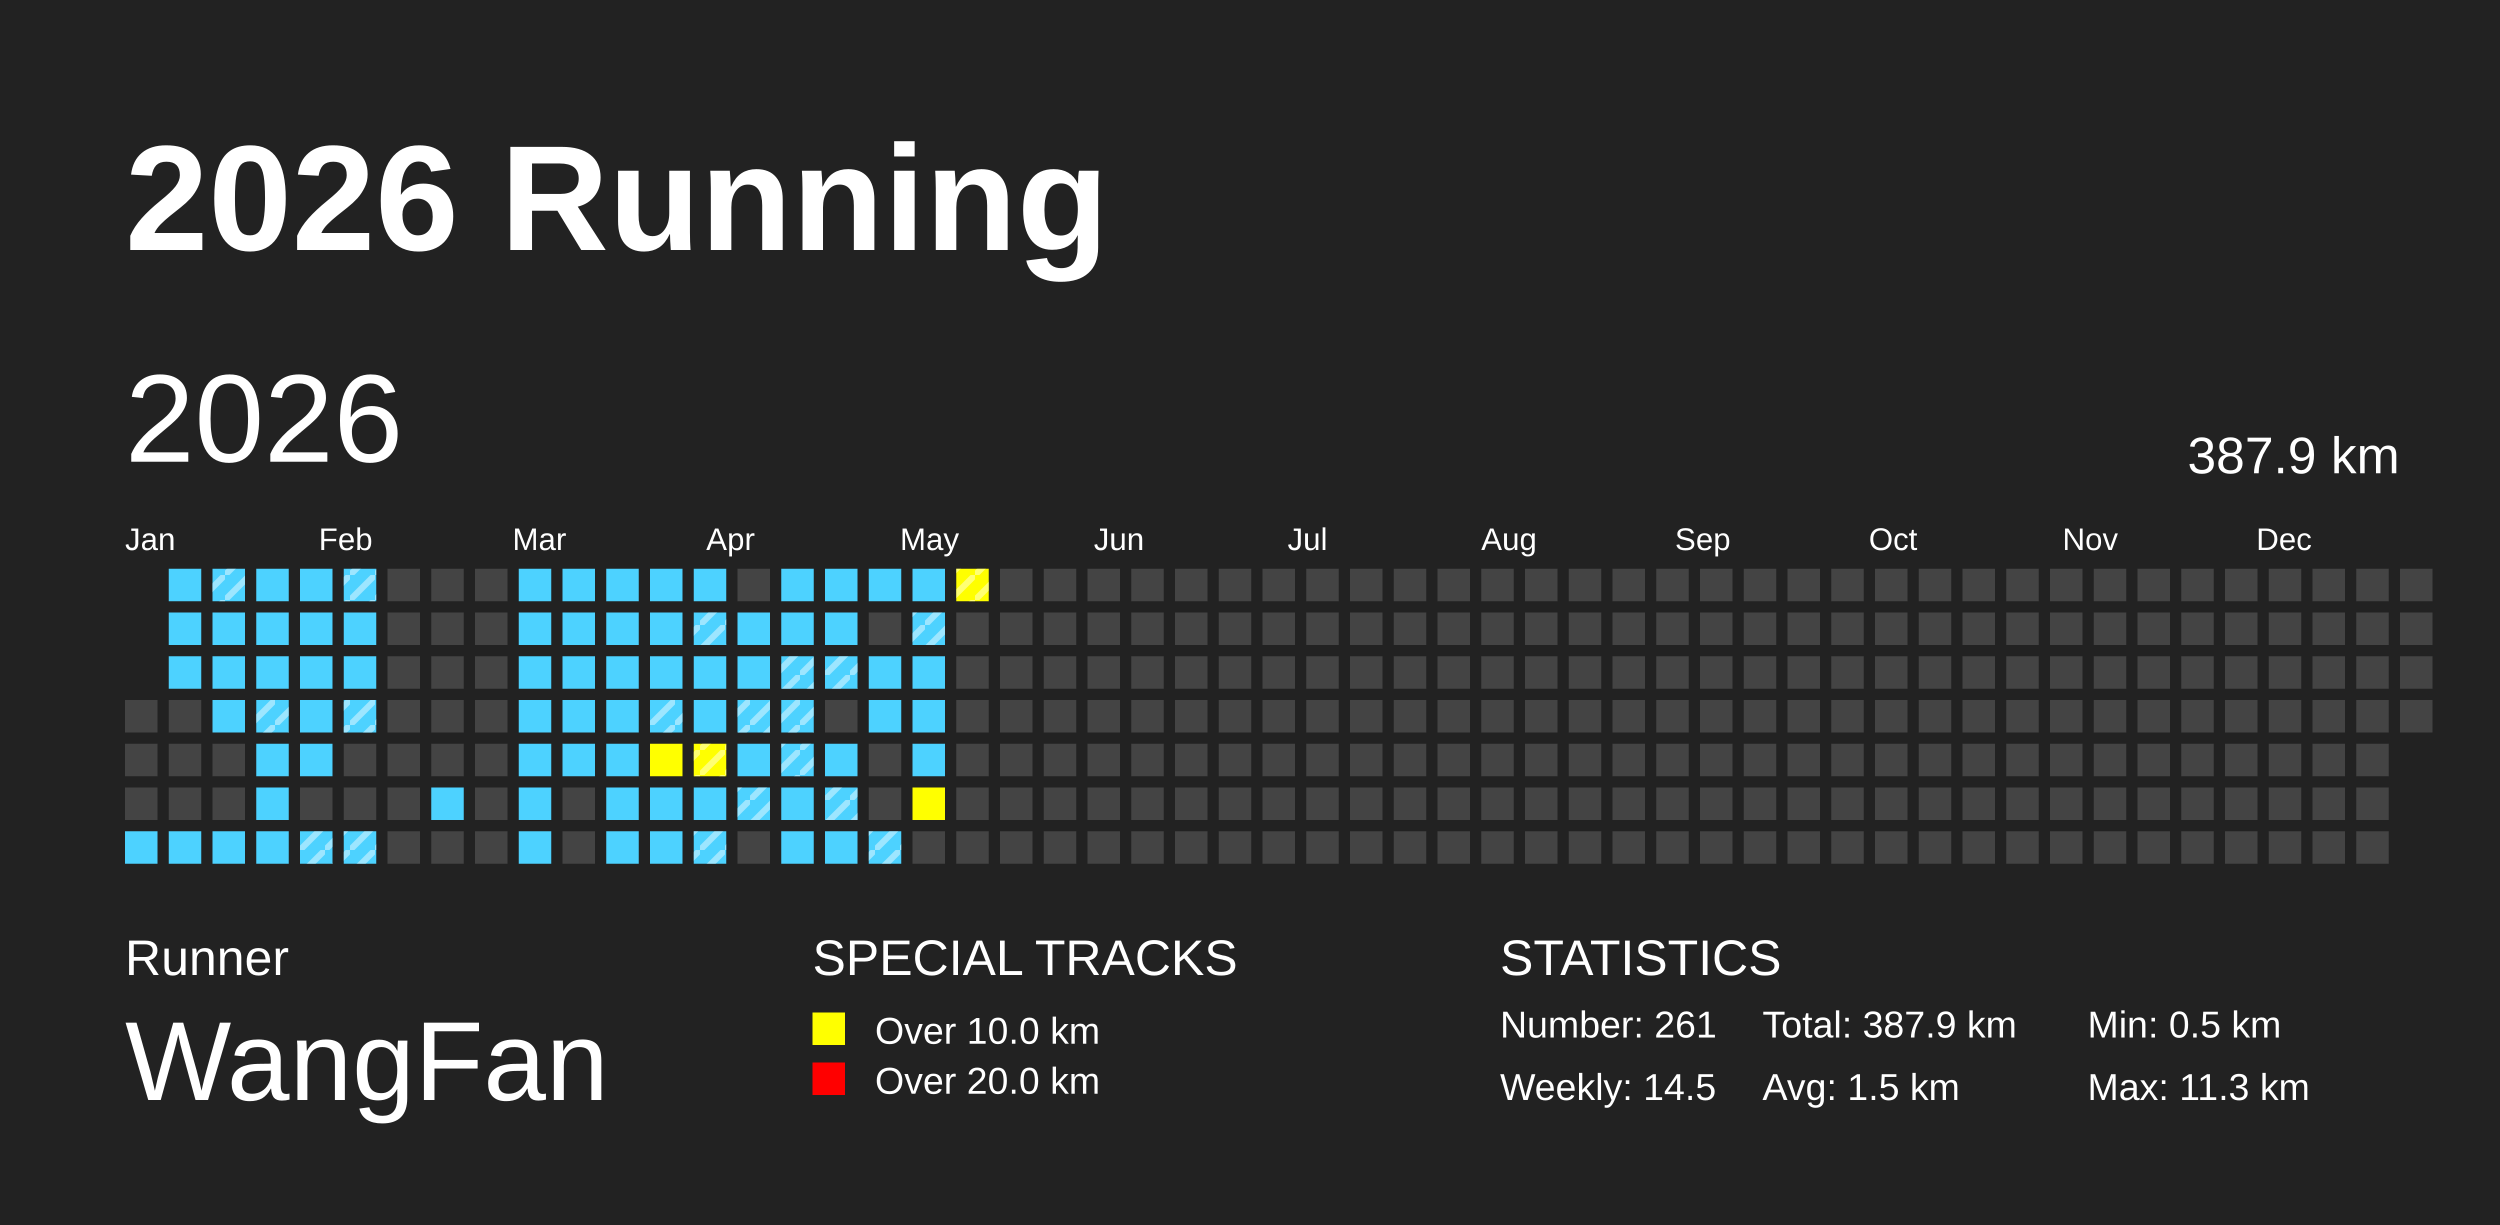
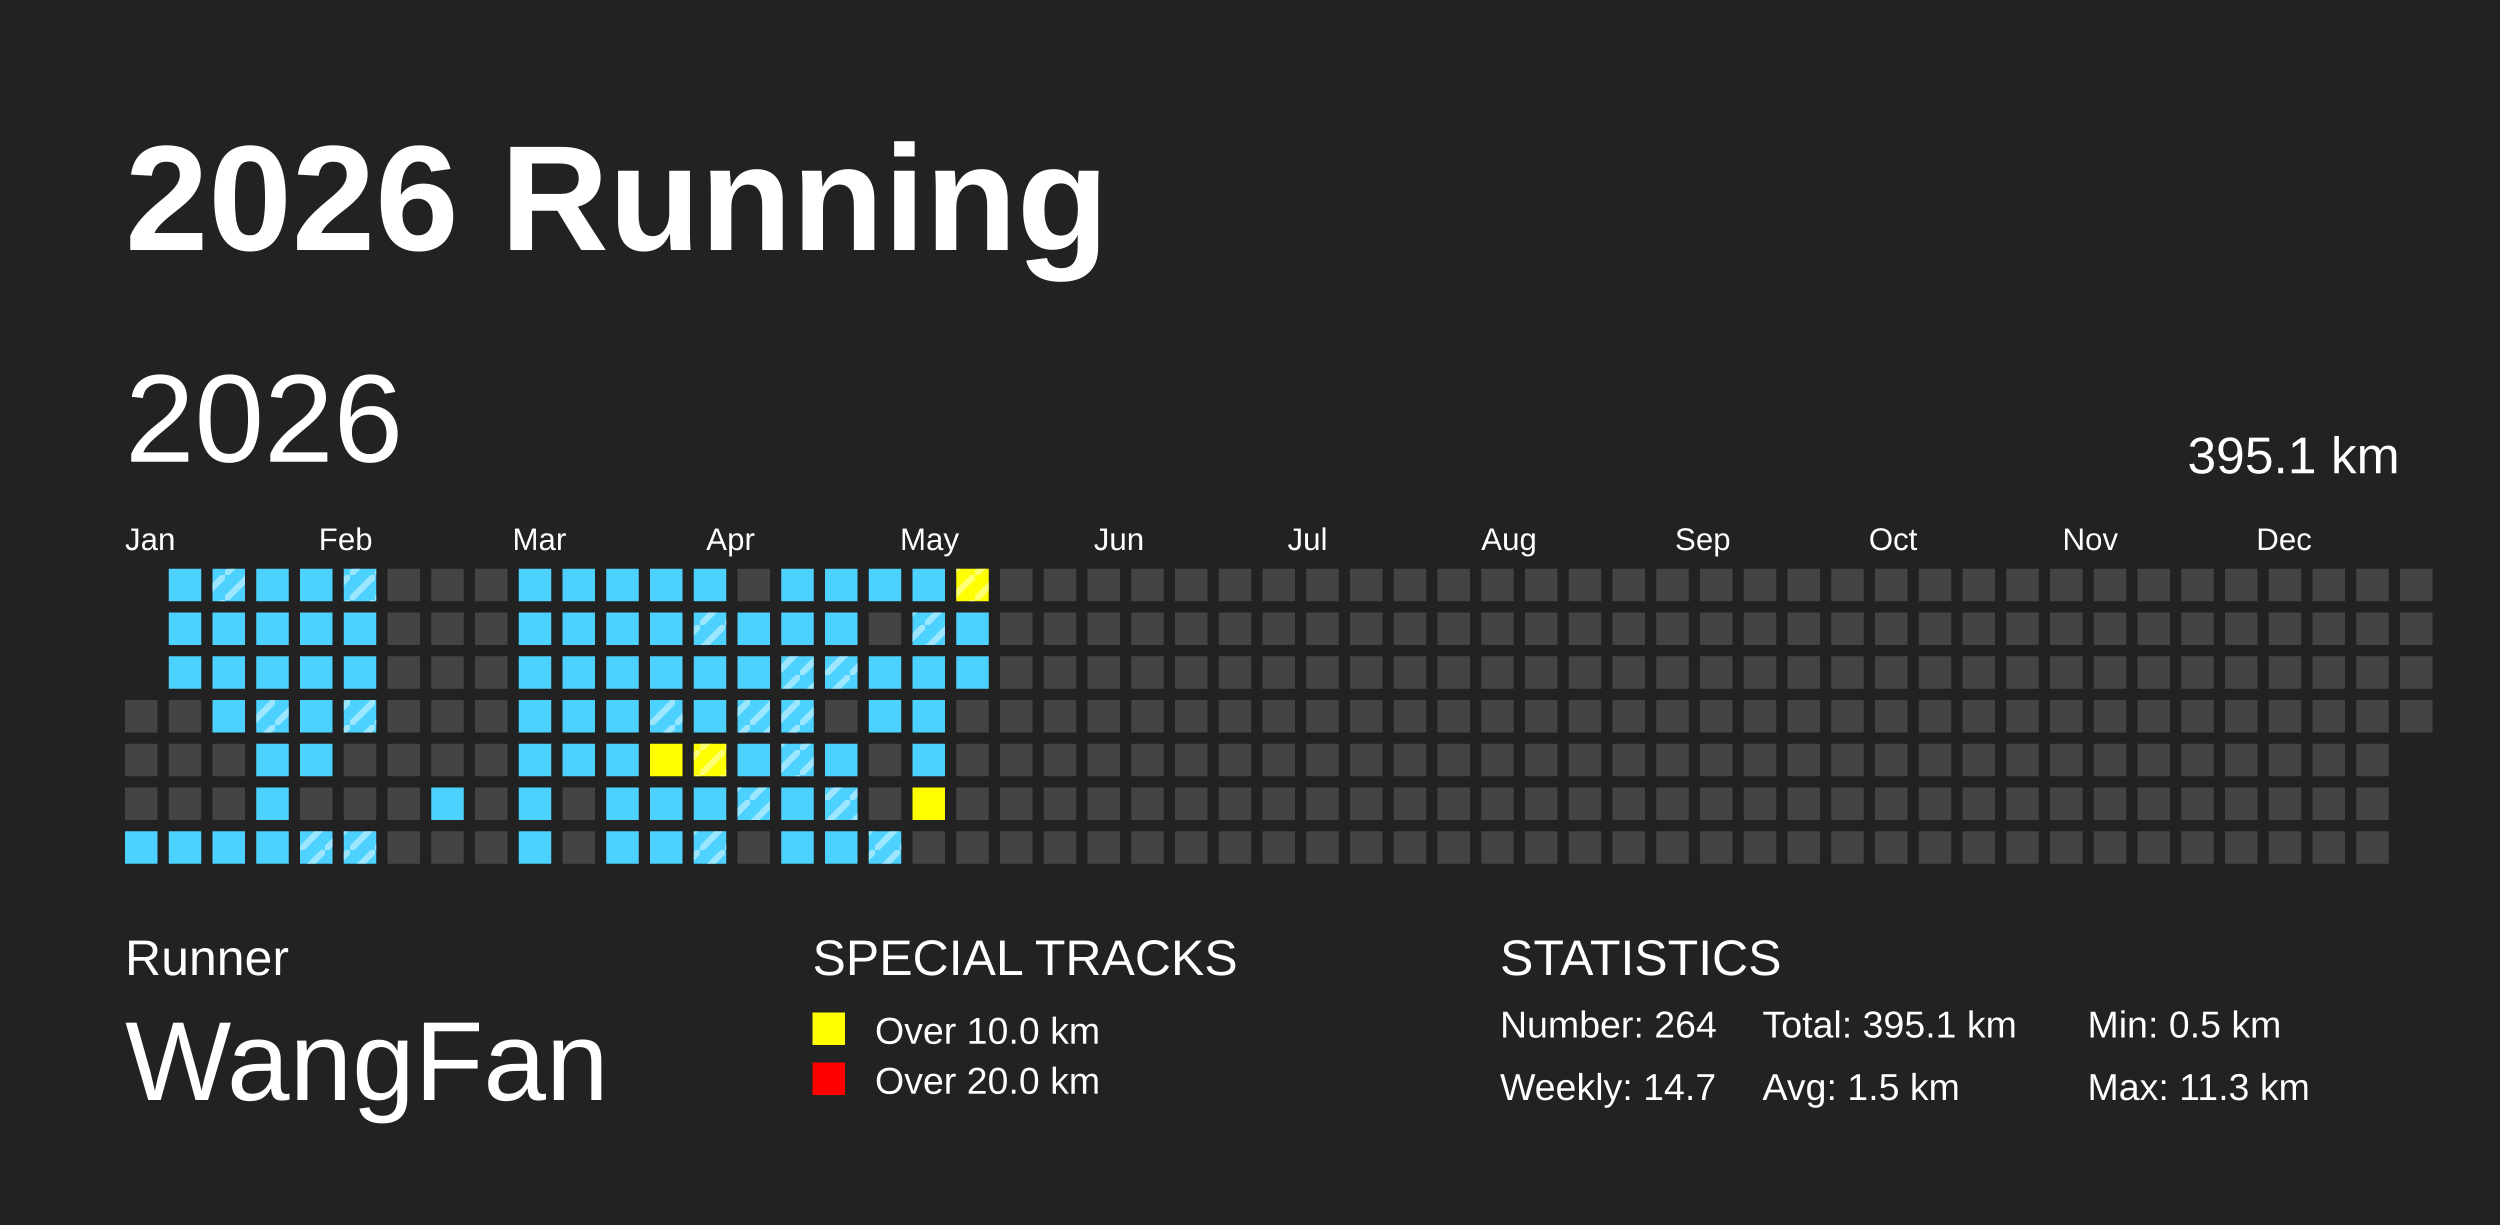
<svg xmlns="http://www.w3.org/2000/svg" baseProfile="full" height="98mm" version="1.1" viewBox="0,0,200,98" width="200mm">
  <defs>
    <pattern height="2" id="indoor-stripe" patternUnits="userSpaceOnUse" width="2">
      <line stroke="white" stroke-opacity="0.45" stroke-width="0.5" x1="0" x2="2" y1="2" y2="0" />
    </pattern>
  </defs>
  <rect fill="#222222" height="98" width="200" x="0" y="0" />
  <text fill="#FFFFFF" style="font-size:12px; font-family:Arial; font-weight:bold;" x="10" y="20">2026 Running</text>
  <text fill="#FFFFFF" style="font-size:4px; font-family:Arial" x="10" y="78">Runner</text>
  <text fill="#FFFFFF" style="font-size:9px; font-family:Arial" x="10" y="88">WangFan</text>
  <text fill="#FFFFFF" style="font-size:4px; font-family:Arial" x="65" y="78">SPECIAL TRACKS</text>
  <rect fill="yellow" height="2.6" width="2.6" x="65" y="81" />
  <text fill="#FFFFFF" style="font-size:3px; font-family:Arial" x="70" y="83.5">Over 10.0 km</text>
  <rect fill="red" height="2.6" width="2.6" x="65" y="85" />
  <text fill="#FFFFFF" style="font-size:3px; font-family:Arial" x="70" y="87.5">Over 20.0 km</text>
  <text fill="#FFFFFF" style="font-size:4px; font-family:Arial" x="120" y="78">STATISTICS</text>
-   <text fill="#FFFFFF" style="font-size:3px; font-family:Arial" x="120" y="83">Number: 261</text>
-   <text fill="#FFFFFF" style="font-size:3px; font-family:Arial" x="120" y="88">Weekly: 14.5</text>
-   <text fill="#FFFFFF" style="font-size:3px; font-family:Arial" x="141" y="83">Total: 387.9 km</text>
+   <text fill="#FFFFFF" style="font-size:3px; font-family:Arial" x="120" y="83">Number: 264</text>
+   <text fill="#FFFFFF" style="font-size:3px; font-family:Arial" x="120" y="88">Weekly: 14.7</text>
+   <text fill="#FFFFFF" style="font-size:3px; font-family:Arial" x="141" y="83">Total: 395.1 km</text>
  <text fill="#FFFFFF" style="font-size:3px; font-family:Arial" x="141" y="88">Avg: 1.5 km</text>
  <text fill="#FFFFFF" style="font-size:3px; font-family:Arial" x="167" y="83">Min: 0.5 km</text>
  <text fill="#FFFFFF" style="font-size:3px; font-family:Arial" x="167" y="88">Max: 11.3 km</text>
  <text dominant-baseline="hanging" fill="#FFFFFF" style="font-size:10.0px; font-family:Arial;" x="10" y="30">2026</text>
-   <text dominant-baseline="hanging" fill="#FFFFFF" style="font-size:4.125px; font-family:Arial;" x="175" y="35">387.9 km</text>
+   <text dominant-baseline="hanging" fill="#FFFFFF" style="font-size:4.125px; font-family:Arial;" x="175" y="35">395.1 km</text>
  <text fill="#FFFFFF" style="font-size:2.5px; font-family:Arial" x="10.0" y="44">Jan</text>
  <text fill="#FFFFFF" style="font-size:2.5px; font-family:Arial" x="25.5" y="44">Feb</text>
  <text fill="#FFFFFF" style="font-size:2.5px; font-family:Arial" x="41.0" y="44">Mar</text>
  <text fill="#FFFFFF" style="font-size:2.5px; font-family:Arial" x="56.5" y="44">Apr</text>
  <text fill="#FFFFFF" style="font-size:2.5px; font-family:Arial" x="72.0" y="44">May</text>
  <text fill="#FFFFFF" style="font-size:2.5px; font-family:Arial" x="87.5" y="44">Jun</text>
  <text fill="#FFFFFF" style="font-size:2.5px; font-family:Arial" x="103.0" y="44">Jul</text>
  <text fill="#FFFFFF" style="font-size:2.5px; font-family:Arial" x="118.5" y="44">Aug</text>
  <text fill="#FFFFFF" style="font-size:2.5px; font-family:Arial" x="134.0" y="44">Sep</text>
  <text fill="#FFFFFF" style="font-size:2.5px; font-family:Arial" x="149.5" y="44">Oct</text>
  <text fill="#FFFFFF" style="font-size:2.5px; font-family:Arial" x="165.0" y="44">Nov</text>
  <text fill="#FFFFFF" style="font-size:2.5px; font-family:Arial" x="180.5" y="44">Dec</text>
  <rect fill="#444444" height="2.6" width="2.6" x="10.0" y="56.0" />
  <rect fill="#444444" height="2.6" width="2.6" x="10.0" y="59.5" />
  <rect fill="#444444" height="2.6" width="2.6" x="10.0" y="63.0" />
  <rect fill="#4DD2FF" height="2.6" width="2.6" x="10.0" y="66.5" />
  <rect fill="#4DD2FF" height="2.6" width="2.6" x="13.5" y="45.5" />
  <rect fill="#4DD2FF" height="2.6" width="2.6" x="13.5" y="49.0" />
  <rect fill="#4DD2FF" height="2.6" width="2.6" x="13.5" y="52.5" />
  <rect fill="#444444" height="2.6" width="2.6" x="13.5" y="56.0" />
  <rect fill="#444444" height="2.6" width="2.6" x="13.5" y="59.5" />
  <rect fill="#444444" height="2.6" width="2.6" x="13.5" y="63.0" />
  <rect fill="#4DD2FF" height="2.6" width="2.6" x="13.5" y="66.5" />
  <rect fill="#4DD2FF" height="2.6" width="2.6" x="17.0" y="45.5" />
  <rect fill="url(#indoor-stripe)" height="2.6" width="2.6" x="17.0" y="45.5" />
  <rect fill="#4DD2FF" height="2.6" width="2.6" x="17.0" y="49.0" />
  <rect fill="#4DD2FF" height="2.6" width="2.6" x="17.0" y="52.5" />
  <rect fill="#4DD2FF" height="2.6" width="2.6" x="17.0" y="56.0" />
  <rect fill="#444444" height="2.6" width="2.6" x="17.0" y="59.5" />
  <rect fill="#444444" height="2.6" width="2.6" x="17.0" y="63.0" />
  <rect fill="#4DD2FF" height="2.6" width="2.6" x="17.0" y="66.5" />
  <rect fill="#4DD2FF" height="2.6" width="2.6" x="20.5" y="45.5" />
  <rect fill="#4DD2FF" height="2.6" width="2.6" x="20.5" y="49.0" />
  <rect fill="#4DD2FF" height="2.6" width="2.6" x="20.5" y="52.5" />
  <rect fill="#4DD2FF" height="2.6" width="2.6" x="20.5" y="56.0" />
  <rect fill="url(#indoor-stripe)" height="2.6" width="2.6" x="20.5" y="56.0" />
  <rect fill="#4DD2FF" height="2.6" width="2.6" x="20.5" y="59.5" />
  <rect fill="#4DD2FF" height="2.6" width="2.6" x="20.5" y="63.0" />
  <rect fill="#4DD2FF" height="2.6" width="2.6" x="20.5" y="66.5" />
  <rect fill="#4DD2FF" height="2.6" width="2.6" x="24.0" y="45.5" />
  <rect fill="#4DD2FF" height="2.6" width="2.6" x="24.0" y="49.0" />
  <rect fill="#4DD2FF" height="2.6" width="2.6" x="24.0" y="52.5" />
  <rect fill="#4DD2FF" height="2.6" width="2.6" x="24.0" y="56.0" />
  <rect fill="#4DD2FF" height="2.6" width="2.6" x="24.0" y="59.5" />
  <rect fill="#444444" height="2.6" width="2.6" x="24.0" y="63.0" />
  <rect fill="#4DD2FF" height="2.6" width="2.6" x="24.0" y="66.5" />
  <rect fill="url(#indoor-stripe)" height="2.6" width="2.6" x="24.0" y="66.5" />
  <rect fill="#4DD2FF" height="2.6" width="2.6" x="27.5" y="45.5" />
  <rect fill="url(#indoor-stripe)" height="2.6" width="2.6" x="27.5" y="45.5" />
  <rect fill="#4DD2FF" height="2.6" width="2.6" x="27.5" y="49.0" />
  <rect fill="#4DD2FF" height="2.6" width="2.6" x="27.5" y="52.5" />
  <rect fill="#4DD2FF" height="2.6" width="2.6" x="27.5" y="56.0" />
  <rect fill="url(#indoor-stripe)" height="2.6" width="2.6" x="27.5" y="56.0" />
  <rect fill="#444444" height="2.6" width="2.6" x="27.5" y="59.5" />
  <rect fill="#444444" height="2.6" width="2.6" x="27.5" y="63.0" />
  <rect fill="#4DD2FF" height="2.6" width="2.6" x="27.5" y="66.5" />
  <rect fill="url(#indoor-stripe)" height="2.6" width="2.6" x="27.5" y="66.5" />
  <rect fill="#444444" height="2.6" width="2.6" x="31.0" y="45.5" />
  <rect fill="#444444" height="2.6" width="2.6" x="31.0" y="49.0" />
  <rect fill="#444444" height="2.6" width="2.6" x="31.0" y="52.5" />
  <rect fill="#444444" height="2.6" width="2.6" x="31.0" y="56.0" />
  <rect fill="#444444" height="2.6" width="2.6" x="31.0" y="59.5" />
  <rect fill="#444444" height="2.6" width="2.6" x="31.0" y="63.0" />
  <rect fill="#444444" height="2.6" width="2.6" x="31.0" y="66.5" />
  <rect fill="#444444" height="2.6" width="2.6" x="34.5" y="45.5" />
  <rect fill="#444444" height="2.6" width="2.6" x="34.5" y="49.0" />
  <rect fill="#444444" height="2.6" width="2.6" x="34.5" y="52.5" />
  <rect fill="#444444" height="2.6" width="2.6" x="34.5" y="56.0" />
  <rect fill="#444444" height="2.6" width="2.6" x="34.5" y="59.5" />
  <rect fill="#4DD2FF" height="2.6" width="2.6" x="34.5" y="63.0" />
  <rect fill="#444444" height="2.6" width="2.6" x="34.5" y="66.5" />
  <rect fill="#444444" height="2.6" width="2.6" x="38.0" y="45.5" />
  <rect fill="#444444" height="2.6" width="2.6" x="38.0" y="49.0" />
  <rect fill="#444444" height="2.6" width="2.6" x="38.0" y="52.5" />
  <rect fill="#444444" height="2.6" width="2.6" x="38.0" y="56.0" />
  <rect fill="#444444" height="2.6" width="2.6" x="38.0" y="59.5" />
  <rect fill="#444444" height="2.6" width="2.6" x="38.0" y="63.0" />
  <rect fill="#444444" height="2.6" width="2.6" x="38.0" y="66.5" />
  <rect fill="#4DD2FF" height="2.6" width="2.6" x="41.5" y="45.5" />
  <rect fill="#4DD2FF" height="2.6" width="2.6" x="41.5" y="49.0" />
  <rect fill="#4DD2FF" height="2.6" width="2.6" x="41.5" y="52.5" />
  <rect fill="#4DD2FF" height="2.6" width="2.6" x="41.5" y="56.0" />
  <rect fill="#4DD2FF" height="2.6" width="2.6" x="41.5" y="59.5" />
  <rect fill="#4DD2FF" height="2.6" width="2.6" x="41.5" y="63.0" />
  <rect fill="#4DD2FF" height="2.6" width="2.6" x="41.5" y="66.5" />
  <rect fill="#4DD2FF" height="2.6" width="2.6" x="45.0" y="45.5" />
  <rect fill="#4DD2FF" height="2.6" width="2.6" x="45.0" y="49.0" />
  <rect fill="#4DD2FF" height="2.6" width="2.6" x="45.0" y="52.5" />
  <rect fill="#4DD2FF" height="2.6" width="2.6" x="45.0" y="56.0" />
  <rect fill="#4DD2FF" height="2.6" width="2.6" x="45.0" y="59.5" />
  <rect fill="#444444" height="2.6" width="2.6" x="45.0" y="63.0" />
  <rect fill="#444444" height="2.6" width="2.6" x="45.0" y="66.5" />
  <rect fill="#4DD2FF" height="2.6" width="2.6" x="48.5" y="45.5" />
  <rect fill="#4DD2FF" height="2.6" width="2.6" x="48.5" y="49.0" />
  <rect fill="#4DD2FF" height="2.6" width="2.6" x="48.5" y="52.5" />
  <rect fill="#4DD2FF" height="2.6" width="2.6" x="48.5" y="56.0" />
  <rect fill="#4DD2FF" height="2.6" width="2.6" x="48.5" y="59.5" />
  <rect fill="#4DD2FF" height="2.6" width="2.6" x="48.5" y="63.0" />
  <rect fill="#4DD2FF" height="2.6" width="2.6" x="48.5" y="66.5" />
  <rect fill="#4DD2FF" height="2.6" width="2.6" x="52.0" y="45.5" />
  <rect fill="#4DD2FF" height="2.6" width="2.6" x="52.0" y="49.0" />
  <rect fill="#4DD2FF" height="2.6" width="2.6" x="52.0" y="52.5" />
  <rect fill="#4DD2FF" height="2.6" width="2.6" x="52.0" y="56.0" />
  <rect fill="url(#indoor-stripe)" height="2.6" width="2.6" x="52.0" y="56.0" />
  <rect fill="yellow" height="2.6" width="2.6" x="52.0" y="59.5" />
  <rect fill="#4DD2FF" height="2.6" width="2.6" x="52.0" y="63.0" />
  <rect fill="#4DD2FF" height="2.6" width="2.6" x="52.0" y="66.5" />
  <rect fill="#4DD2FF" height="2.6" width="2.6" x="55.5" y="45.5" />
  <rect fill="#4DD2FF" height="2.6" width="2.6" x="55.5" y="49.0" />
  <rect fill="url(#indoor-stripe)" height="2.6" width="2.6" x="55.5" y="49.0" />
  <rect fill="#4DD2FF" height="2.6" width="2.6" x="55.5" y="52.5" />
  <rect fill="#4DD2FF" height="2.6" width="2.6" x="55.5" y="56.0" />
  <rect fill="yellow" height="2.6" width="2.6" x="55.5" y="59.5" />
  <rect fill="url(#indoor-stripe)" height="2.6" width="2.6" x="55.5" y="59.5" />
  <rect fill="#4DD2FF" height="2.6" width="2.6" x="55.5" y="63.0" />
  <rect fill="#4DD2FF" height="2.6" width="2.6" x="55.5" y="66.5" />
  <rect fill="url(#indoor-stripe)" height="2.6" width="2.6" x="55.5" y="66.5" />
  <rect fill="#444444" height="2.6" width="2.6" x="59.0" y="45.5" />
  <rect fill="#4DD2FF" height="2.6" width="2.6" x="59.0" y="49.0" />
  <rect fill="#4DD2FF" height="2.6" width="2.6" x="59.0" y="52.5" />
  <rect fill="#4DD2FF" height="2.6" width="2.6" x="59.0" y="56.0" />
  <rect fill="url(#indoor-stripe)" height="2.6" width="2.6" x="59.0" y="56.0" />
  <rect fill="#4DD2FF" height="2.6" width="2.6" x="59.0" y="59.5" />
  <rect fill="#4DD2FF" height="2.6" width="2.6" x="59.0" y="63.0" />
  <rect fill="url(#indoor-stripe)" height="2.6" width="2.6" x="59.0" y="63.0" />
  <rect fill="#444444" height="2.6" width="2.6" x="59.0" y="66.5" />
  <rect fill="#4DD2FF" height="2.6" width="2.6" x="62.5" y="45.5" />
  <rect fill="#4DD2FF" height="2.6" width="2.6" x="62.5" y="49.0" />
  <rect fill="#4DD2FF" height="2.6" width="2.6" x="62.5" y="52.5" />
  <rect fill="url(#indoor-stripe)" height="2.6" width="2.6" x="62.5" y="52.5" />
  <rect fill="#4DD2FF" height="2.6" width="2.6" x="62.5" y="56.0" />
  <rect fill="url(#indoor-stripe)" height="2.6" width="2.6" x="62.5" y="56.0" />
  <rect fill="#4DD2FF" height="2.6" width="2.6" x="62.5" y="59.5" />
  <rect fill="url(#indoor-stripe)" height="2.6" width="2.6" x="62.5" y="59.5" />
  <rect fill="#4DD2FF" height="2.6" width="2.6" x="62.5" y="63.0" />
  <rect fill="#4DD2FF" height="2.6" width="2.6" x="62.5" y="66.5" />
  <rect fill="#4DD2FF" height="2.6" width="2.6" x="66.0" y="45.5" />
  <rect fill="#4DD2FF" height="2.6" width="2.6" x="66.0" y="49.0" />
  <rect fill="#4DD2FF" height="2.6" width="2.6" x="66.0" y="52.5" />
  <rect fill="url(#indoor-stripe)" height="2.6" width="2.6" x="66.0" y="52.5" />
  <rect fill="#444444" height="2.6" width="2.6" x="66.0" y="56.0" />
  <rect fill="#4DD2FF" height="2.6" width="2.6" x="66.0" y="59.5" />
  <rect fill="#4DD2FF" height="2.6" width="2.6" x="66.0" y="63.0" />
  <rect fill="url(#indoor-stripe)" height="2.6" width="2.6" x="66.0" y="63.0" />
  <rect fill="#4DD2FF" height="2.6" width="2.6" x="66.0" y="66.5" />
  <rect fill="#4DD2FF" height="2.6" width="2.6" x="69.5" y="45.5" />
  <rect fill="#444444" height="2.6" width="2.6" x="69.5" y="49.0" />
  <rect fill="#4DD2FF" height="2.6" width="2.6" x="69.5" y="52.5" />
  <rect fill="#4DD2FF" height="2.6" width="2.6" x="69.5" y="56.0" />
  <rect fill="#444444" height="2.6" width="2.6" x="69.5" y="59.5" />
  <rect fill="#444444" height="2.6" width="2.6" x="69.5" y="63.0" />
  <rect fill="#4DD2FF" height="2.6" width="2.6" x="69.5" y="66.5" />
  <rect fill="url(#indoor-stripe)" height="2.6" width="2.6" x="69.5" y="66.5" />
  <rect fill="#4DD2FF" height="2.6" width="2.6" x="73.0" y="45.5" />
  <rect fill="#4DD2FF" height="2.6" width="2.6" x="73.0" y="49.0" />
  <rect fill="url(#indoor-stripe)" height="2.6" width="2.6" x="73.0" y="49.0" />
  <rect fill="#4DD2FF" height="2.6" width="2.6" x="73.0" y="52.5" />
  <rect fill="#4DD2FF" height="2.6" width="2.6" x="73.0" y="56.0" />
  <rect fill="#4DD2FF" height="2.6" width="2.6" x="73.0" y="59.5" />
  <rect fill="yellow" height="2.6" width="2.6" x="73.0" y="63.0" />
  <rect fill="#444444" height="2.6" width="2.6" x="73.0" y="66.5" />
  <rect fill="yellow" height="2.6" width="2.6" x="76.5" y="45.5" />
  <rect fill="url(#indoor-stripe)" height="2.6" width="2.6" x="76.5" y="45.5" />
-   <rect fill="#444444" height="2.6" width="2.6" x="76.5" y="49.0" />
-   <rect fill="#444444" height="2.6" width="2.6" x="76.5" y="52.5" />
+   <rect fill="#4DD2FF" height="2.6" width="2.6" x="76.5" y="49.0" />
+   <rect fill="#4DD2FF" height="2.6" width="2.6" x="76.5" y="52.5" />
  <rect fill="#444444" height="2.6" width="2.6" x="76.5" y="56.0" />
  <rect fill="#444444" height="2.6" width="2.6" x="76.5" y="59.5" />
  <rect fill="#444444" height="2.6" width="2.6" x="76.5" y="63.0" />
  <rect fill="#444444" height="2.6" width="2.6" x="76.5" y="66.5" />
  <rect fill="#444444" height="2.6" width="2.6" x="80.0" y="45.5" />
  <rect fill="#444444" height="2.6" width="2.6" x="80.0" y="49.0" />
  <rect fill="#444444" height="2.6" width="2.6" x="80.0" y="52.5" />
  <rect fill="#444444" height="2.6" width="2.6" x="80.0" y="56.0" />
  <rect fill="#444444" height="2.6" width="2.6" x="80.0" y="59.5" />
  <rect fill="#444444" height="2.6" width="2.6" x="80.0" y="63.0" />
  <rect fill="#444444" height="2.6" width="2.6" x="80.0" y="66.5" />
  <rect fill="#444444" height="2.6" width="2.6" x="83.5" y="45.5" />
  <rect fill="#444444" height="2.6" width="2.6" x="83.5" y="49.0" />
  <rect fill="#444444" height="2.6" width="2.6" x="83.5" y="52.5" />
  <rect fill="#444444" height="2.6" width="2.6" x="83.5" y="56.0" />
  <rect fill="#444444" height="2.6" width="2.6" x="83.5" y="59.5" />
  <rect fill="#444444" height="2.6" width="2.6" x="83.5" y="63.0" />
  <rect fill="#444444" height="2.6" width="2.6" x="83.5" y="66.5" />
  <rect fill="#444444" height="2.6" width="2.6" x="87.0" y="45.5" />
  <rect fill="#444444" height="2.6" width="2.6" x="87.0" y="49.0" />
  <rect fill="#444444" height="2.6" width="2.6" x="87.0" y="52.5" />
  <rect fill="#444444" height="2.6" width="2.6" x="87.0" y="56.0" />
  <rect fill="#444444" height="2.6" width="2.6" x="87.0" y="59.5" />
  <rect fill="#444444" height="2.6" width="2.6" x="87.0" y="63.0" />
  <rect fill="#444444" height="2.6" width="2.6" x="87.0" y="66.5" />
  <rect fill="#444444" height="2.6" width="2.6" x="90.5" y="45.5" />
  <rect fill="#444444" height="2.6" width="2.6" x="90.5" y="49.0" />
  <rect fill="#444444" height="2.6" width="2.6" x="90.5" y="52.5" />
  <rect fill="#444444" height="2.6" width="2.6" x="90.5" y="56.0" />
  <rect fill="#444444" height="2.6" width="2.6" x="90.5" y="59.5" />
  <rect fill="#444444" height="2.6" width="2.6" x="90.5" y="63.0" />
  <rect fill="#444444" height="2.6" width="2.6" x="90.5" y="66.5" />
  <rect fill="#444444" height="2.6" width="2.6" x="94.0" y="45.5" />
  <rect fill="#444444" height="2.6" width="2.6" x="94.0" y="49.0" />
  <rect fill="#444444" height="2.6" width="2.6" x="94.0" y="52.5" />
  <rect fill="#444444" height="2.6" width="2.6" x="94.0" y="56.0" />
  <rect fill="#444444" height="2.6" width="2.6" x="94.0" y="59.5" />
  <rect fill="#444444" height="2.6" width="2.6" x="94.0" y="63.0" />
  <rect fill="#444444" height="2.6" width="2.6" x="94.0" y="66.5" />
  <rect fill="#444444" height="2.6" width="2.6" x="97.5" y="45.5" />
  <rect fill="#444444" height="2.6" width="2.6" x="97.5" y="49.0" />
  <rect fill="#444444" height="2.6" width="2.6" x="97.5" y="52.5" />
  <rect fill="#444444" height="2.6" width="2.6" x="97.5" y="56.0" />
  <rect fill="#444444" height="2.6" width="2.6" x="97.5" y="59.5" />
  <rect fill="#444444" height="2.6" width="2.6" x="97.5" y="63.0" />
  <rect fill="#444444" height="2.6" width="2.6" x="97.5" y="66.5" />
  <rect fill="#444444" height="2.6" width="2.6" x="101.0" y="45.5" />
  <rect fill="#444444" height="2.6" width="2.6" x="101.0" y="49.0" />
  <rect fill="#444444" height="2.6" width="2.6" x="101.0" y="52.5" />
  <rect fill="#444444" height="2.6" width="2.6" x="101.0" y="56.0" />
  <rect fill="#444444" height="2.6" width="2.6" x="101.0" y="59.5" />
  <rect fill="#444444" height="2.6" width="2.6" x="101.0" y="63.0" />
  <rect fill="#444444" height="2.6" width="2.6" x="101.0" y="66.5" />
  <rect fill="#444444" height="2.6" width="2.6" x="104.5" y="45.5" />
  <rect fill="#444444" height="2.6" width="2.6" x="104.5" y="49.0" />
  <rect fill="#444444" height="2.6" width="2.6" x="104.5" y="52.5" />
  <rect fill="#444444" height="2.6" width="2.6" x="104.5" y="56.0" />
  <rect fill="#444444" height="2.6" width="2.6" x="104.5" y="59.5" />
  <rect fill="#444444" height="2.6" width="2.6" x="104.5" y="63.0" />
  <rect fill="#444444" height="2.6" width="2.6" x="104.5" y="66.5" />
  <rect fill="#444444" height="2.6" width="2.6" x="108.0" y="45.5" />
  <rect fill="#444444" height="2.6" width="2.6" x="108.0" y="49.0" />
  <rect fill="#444444" height="2.6" width="2.6" x="108.0" y="52.5" />
  <rect fill="#444444" height="2.6" width="2.6" x="108.0" y="56.0" />
  <rect fill="#444444" height="2.6" width="2.6" x="108.0" y="59.5" />
  <rect fill="#444444" height="2.6" width="2.6" x="108.0" y="63.0" />
  <rect fill="#444444" height="2.6" width="2.6" x="108.0" y="66.5" />
  <rect fill="#444444" height="2.6" width="2.6" x="111.5" y="45.5" />
  <rect fill="#444444" height="2.6" width="2.6" x="111.5" y="49.0" />
  <rect fill="#444444" height="2.6" width="2.6" x="111.5" y="52.5" />
  <rect fill="#444444" height="2.6" width="2.6" x="111.5" y="56.0" />
  <rect fill="#444444" height="2.6" width="2.6" x="111.5" y="59.5" />
  <rect fill="#444444" height="2.6" width="2.6" x="111.5" y="63.0" />
  <rect fill="#444444" height="2.6" width="2.6" x="111.5" y="66.5" />
  <rect fill="#444444" height="2.6" width="2.6" x="115.0" y="45.5" />
  <rect fill="#444444" height="2.6" width="2.6" x="115.0" y="49.0" />
  <rect fill="#444444" height="2.6" width="2.6" x="115.0" y="52.5" />
  <rect fill="#444444" height="2.6" width="2.6" x="115.0" y="56.0" />
  <rect fill="#444444" height="2.6" width="2.6" x="115.0" y="59.5" />
  <rect fill="#444444" height="2.6" width="2.6" x="115.0" y="63.0" />
  <rect fill="#444444" height="2.6" width="2.6" x="115.0" y="66.5" />
  <rect fill="#444444" height="2.6" width="2.6" x="118.5" y="45.5" />
  <rect fill="#444444" height="2.6" width="2.6" x="118.5" y="49.0" />
  <rect fill="#444444" height="2.6" width="2.6" x="118.5" y="52.5" />
  <rect fill="#444444" height="2.6" width="2.6" x="118.5" y="56.0" />
  <rect fill="#444444" height="2.6" width="2.6" x="118.5" y="59.5" />
  <rect fill="#444444" height="2.6" width="2.6" x="118.5" y="63.0" />
  <rect fill="#444444" height="2.6" width="2.6" x="118.5" y="66.5" />
  <rect fill="#444444" height="2.6" width="2.6" x="122.0" y="45.5" />
  <rect fill="#444444" height="2.6" width="2.6" x="122.0" y="49.0" />
  <rect fill="#444444" height="2.6" width="2.6" x="122.0" y="52.5" />
  <rect fill="#444444" height="2.6" width="2.6" x="122.0" y="56.0" />
  <rect fill="#444444" height="2.6" width="2.6" x="122.0" y="59.5" />
  <rect fill="#444444" height="2.6" width="2.6" x="122.0" y="63.0" />
  <rect fill="#444444" height="2.6" width="2.6" x="122.0" y="66.5" />
  <rect fill="#444444" height="2.6" width="2.6" x="125.5" y="45.5" />
  <rect fill="#444444" height="2.6" width="2.6" x="125.5" y="49.0" />
  <rect fill="#444444" height="2.6" width="2.6" x="125.5" y="52.5" />
  <rect fill="#444444" height="2.6" width="2.6" x="125.5" y="56.0" />
  <rect fill="#444444" height="2.6" width="2.6" x="125.5" y="59.5" />
  <rect fill="#444444" height="2.6" width="2.6" x="125.5" y="63.0" />
  <rect fill="#444444" height="2.6" width="2.6" x="125.5" y="66.5" />
  <rect fill="#444444" height="2.6" width="2.6" x="129.0" y="45.5" />
  <rect fill="#444444" height="2.6" width="2.6" x="129.0" y="49.0" />
  <rect fill="#444444" height="2.6" width="2.6" x="129.0" y="52.5" />
  <rect fill="#444444" height="2.6" width="2.6" x="129.0" y="56.0" />
  <rect fill="#444444" height="2.6" width="2.6" x="129.0" y="59.5" />
  <rect fill="#444444" height="2.6" width="2.6" x="129.0" y="63.0" />
  <rect fill="#444444" height="2.6" width="2.6" x="129.0" y="66.5" />
  <rect fill="#444444" height="2.6" width="2.6" x="132.5" y="45.5" />
  <rect fill="#444444" height="2.6" width="2.6" x="132.5" y="49.0" />
  <rect fill="#444444" height="2.6" width="2.6" x="132.5" y="52.5" />
  <rect fill="#444444" height="2.6" width="2.6" x="132.5" y="56.0" />
  <rect fill="#444444" height="2.6" width="2.6" x="132.5" y="59.5" />
  <rect fill="#444444" height="2.6" width="2.6" x="132.5" y="63.0" />
  <rect fill="#444444" height="2.6" width="2.6" x="132.5" y="66.5" />
  <rect fill="#444444" height="2.6" width="2.6" x="136.0" y="45.5" />
  <rect fill="#444444" height="2.6" width="2.6" x="136.0" y="49.0" />
  <rect fill="#444444" height="2.6" width="2.6" x="136.0" y="52.5" />
  <rect fill="#444444" height="2.6" width="2.6" x="136.0" y="56.0" />
  <rect fill="#444444" height="2.6" width="2.6" x="136.0" y="59.5" />
  <rect fill="#444444" height="2.6" width="2.6" x="136.0" y="63.0" />
  <rect fill="#444444" height="2.6" width="2.6" x="136.0" y="66.5" />
  <rect fill="#444444" height="2.6" width="2.6" x="139.5" y="45.5" />
  <rect fill="#444444" height="2.6" width="2.6" x="139.5" y="49.0" />
  <rect fill="#444444" height="2.6" width="2.6" x="139.5" y="52.5" />
  <rect fill="#444444" height="2.6" width="2.6" x="139.5" y="56.0" />
  <rect fill="#444444" height="2.6" width="2.6" x="139.5" y="59.5" />
  <rect fill="#444444" height="2.6" width="2.6" x="139.5" y="63.0" />
  <rect fill="#444444" height="2.6" width="2.6" x="139.5" y="66.5" />
  <rect fill="#444444" height="2.6" width="2.6" x="143.0" y="45.5" />
  <rect fill="#444444" height="2.6" width="2.6" x="143.0" y="49.0" />
  <rect fill="#444444" height="2.6" width="2.6" x="143.0" y="52.5" />
  <rect fill="#444444" height="2.6" width="2.6" x="143.0" y="56.0" />
  <rect fill="#444444" height="2.6" width="2.6" x="143.0" y="59.5" />
  <rect fill="#444444" height="2.6" width="2.6" x="143.0" y="63.0" />
  <rect fill="#444444" height="2.6" width="2.6" x="143.0" y="66.5" />
  <rect fill="#444444" height="2.6" width="2.6" x="146.5" y="45.5" />
  <rect fill="#444444" height="2.6" width="2.6" x="146.5" y="49.0" />
  <rect fill="#444444" height="2.6" width="2.6" x="146.5" y="52.5" />
  <rect fill="#444444" height="2.6" width="2.6" x="146.5" y="56.0" />
  <rect fill="#444444" height="2.6" width="2.6" x="146.5" y="59.5" />
  <rect fill="#444444" height="2.6" width="2.6" x="146.5" y="63.0" />
  <rect fill="#444444" height="2.6" width="2.6" x="146.5" y="66.5" />
  <rect fill="#444444" height="2.6" width="2.6" x="150.0" y="45.5" />
  <rect fill="#444444" height="2.6" width="2.6" x="150.0" y="49.0" />
  <rect fill="#444444" height="2.6" width="2.6" x="150.0" y="52.5" />
  <rect fill="#444444" height="2.6" width="2.6" x="150.0" y="56.0" />
  <rect fill="#444444" height="2.6" width="2.6" x="150.0" y="59.5" />
  <rect fill="#444444" height="2.6" width="2.6" x="150.0" y="63.0" />
  <rect fill="#444444" height="2.6" width="2.6" x="150.0" y="66.5" />
  <rect fill="#444444" height="2.6" width="2.6" x="153.5" y="45.5" />
  <rect fill="#444444" height="2.6" width="2.6" x="153.5" y="49.0" />
  <rect fill="#444444" height="2.6" width="2.6" x="153.5" y="52.5" />
  <rect fill="#444444" height="2.6" width="2.6" x="153.5" y="56.0" />
  <rect fill="#444444" height="2.6" width="2.6" x="153.5" y="59.5" />
  <rect fill="#444444" height="2.6" width="2.6" x="153.5" y="63.0" />
  <rect fill="#444444" height="2.6" width="2.6" x="153.5" y="66.5" />
  <rect fill="#444444" height="2.6" width="2.6" x="157.0" y="45.5" />
  <rect fill="#444444" height="2.6" width="2.6" x="157.0" y="49.0" />
  <rect fill="#444444" height="2.6" width="2.6" x="157.0" y="52.5" />
  <rect fill="#444444" height="2.6" width="2.6" x="157.0" y="56.0" />
  <rect fill="#444444" height="2.6" width="2.6" x="157.0" y="59.5" />
  <rect fill="#444444" height="2.6" width="2.6" x="157.0" y="63.0" />
  <rect fill="#444444" height="2.6" width="2.6" x="157.0" y="66.5" />
  <rect fill="#444444" height="2.6" width="2.6" x="160.5" y="45.5" />
  <rect fill="#444444" height="2.6" width="2.6" x="160.5" y="49.0" />
  <rect fill="#444444" height="2.6" width="2.6" x="160.5" y="52.5" />
  <rect fill="#444444" height="2.6" width="2.6" x="160.5" y="56.0" />
  <rect fill="#444444" height="2.6" width="2.6" x="160.5" y="59.5" />
  <rect fill="#444444" height="2.6" width="2.6" x="160.5" y="63.0" />
  <rect fill="#444444" height="2.6" width="2.6" x="160.5" y="66.5" />
  <rect fill="#444444" height="2.6" width="2.6" x="164.0" y="45.5" />
  <rect fill="#444444" height="2.6" width="2.6" x="164.0" y="49.0" />
  <rect fill="#444444" height="2.6" width="2.6" x="164.0" y="52.5" />
  <rect fill="#444444" height="2.6" width="2.6" x="164.0" y="56.0" />
  <rect fill="#444444" height="2.6" width="2.6" x="164.0" y="59.5" />
  <rect fill="#444444" height="2.6" width="2.6" x="164.0" y="63.0" />
  <rect fill="#444444" height="2.6" width="2.6" x="164.0" y="66.5" />
  <rect fill="#444444" height="2.6" width="2.6" x="167.5" y="45.5" />
  <rect fill="#444444" height="2.6" width="2.6" x="167.5" y="49.0" />
  <rect fill="#444444" height="2.6" width="2.6" x="167.5" y="52.5" />
  <rect fill="#444444" height="2.6" width="2.6" x="167.5" y="56.0" />
  <rect fill="#444444" height="2.6" width="2.6" x="167.5" y="59.5" />
  <rect fill="#444444" height="2.6" width="2.6" x="167.5" y="63.0" />
  <rect fill="#444444" height="2.6" width="2.6" x="167.5" y="66.5" />
  <rect fill="#444444" height="2.6" width="2.6" x="171.0" y="45.5" />
  <rect fill="#444444" height="2.6" width="2.6" x="171.0" y="49.0" />
  <rect fill="#444444" height="2.6" width="2.6" x="171.0" y="52.5" />
  <rect fill="#444444" height="2.6" width="2.6" x="171.0" y="56.0" />
  <rect fill="#444444" height="2.6" width="2.6" x="171.0" y="59.5" />
  <rect fill="#444444" height="2.6" width="2.6" x="171.0" y="63.0" />
  <rect fill="#444444" height="2.6" width="2.6" x="171.0" y="66.5" />
  <rect fill="#444444" height="2.6" width="2.6" x="174.5" y="45.5" />
  <rect fill="#444444" height="2.6" width="2.6" x="174.5" y="49.0" />
  <rect fill="#444444" height="2.6" width="2.6" x="174.5" y="52.5" />
  <rect fill="#444444" height="2.6" width="2.6" x="174.5" y="56.0" />
  <rect fill="#444444" height="2.6" width="2.6" x="174.5" y="59.5" />
  <rect fill="#444444" height="2.6" width="2.6" x="174.5" y="63.0" />
  <rect fill="#444444" height="2.6" width="2.6" x="174.5" y="66.5" />
  <rect fill="#444444" height="2.6" width="2.6" x="178.0" y="45.5" />
  <rect fill="#444444" height="2.6" width="2.6" x="178.0" y="49.0" />
  <rect fill="#444444" height="2.6" width="2.6" x="178.0" y="52.5" />
  <rect fill="#444444" height="2.6" width="2.6" x="178.0" y="56.0" />
  <rect fill="#444444" height="2.6" width="2.6" x="178.0" y="59.5" />
  <rect fill="#444444" height="2.6" width="2.6" x="178.0" y="63.0" />
  <rect fill="#444444" height="2.6" width="2.6" x="178.0" y="66.5" />
  <rect fill="#444444" height="2.6" width="2.6" x="181.5" y="45.5" />
  <rect fill="#444444" height="2.6" width="2.6" x="181.5" y="49.0" />
  <rect fill="#444444" height="2.6" width="2.6" x="181.5" y="52.5" />
  <rect fill="#444444" height="2.6" width="2.6" x="181.5" y="56.0" />
  <rect fill="#444444" height="2.6" width="2.6" x="181.5" y="59.5" />
  <rect fill="#444444" height="2.6" width="2.6" x="181.5" y="63.0" />
  <rect fill="#444444" height="2.6" width="2.6" x="181.5" y="66.5" />
  <rect fill="#444444" height="2.6" width="2.6" x="185.0" y="45.5" />
  <rect fill="#444444" height="2.6" width="2.6" x="185.0" y="49.0" />
  <rect fill="#444444" height="2.6" width="2.6" x="185.0" y="52.5" />
  <rect fill="#444444" height="2.6" width="2.6" x="185.0" y="56.0" />
  <rect fill="#444444" height="2.6" width="2.6" x="185.0" y="59.5" />
  <rect fill="#444444" height="2.6" width="2.6" x="185.0" y="63.0" />
  <rect fill="#444444" height="2.6" width="2.6" x="185.0" y="66.5" />
  <rect fill="#444444" height="2.6" width="2.6" x="188.5" y="45.5" />
  <rect fill="#444444" height="2.6" width="2.6" x="188.5" y="49.0" />
  <rect fill="#444444" height="2.6" width="2.6" x="188.5" y="52.5" />
  <rect fill="#444444" height="2.6" width="2.6" x="188.5" y="56.0" />
  <rect fill="#444444" height="2.6" width="2.6" x="188.5" y="59.5" />
  <rect fill="#444444" height="2.6" width="2.6" x="188.5" y="63.0" />
  <rect fill="#444444" height="2.6" width="2.6" x="188.5" y="66.5" />
  <rect fill="#444444" height="2.6" width="2.6" x="192.0" y="45.5" />
  <rect fill="#444444" height="2.6" width="2.6" x="192.0" y="49.0" />
  <rect fill="#444444" height="2.6" width="2.6" x="192.0" y="52.5" />
  <rect fill="#444444" height="2.6" width="2.6" x="192.0" y="56.0" />
</svg>
